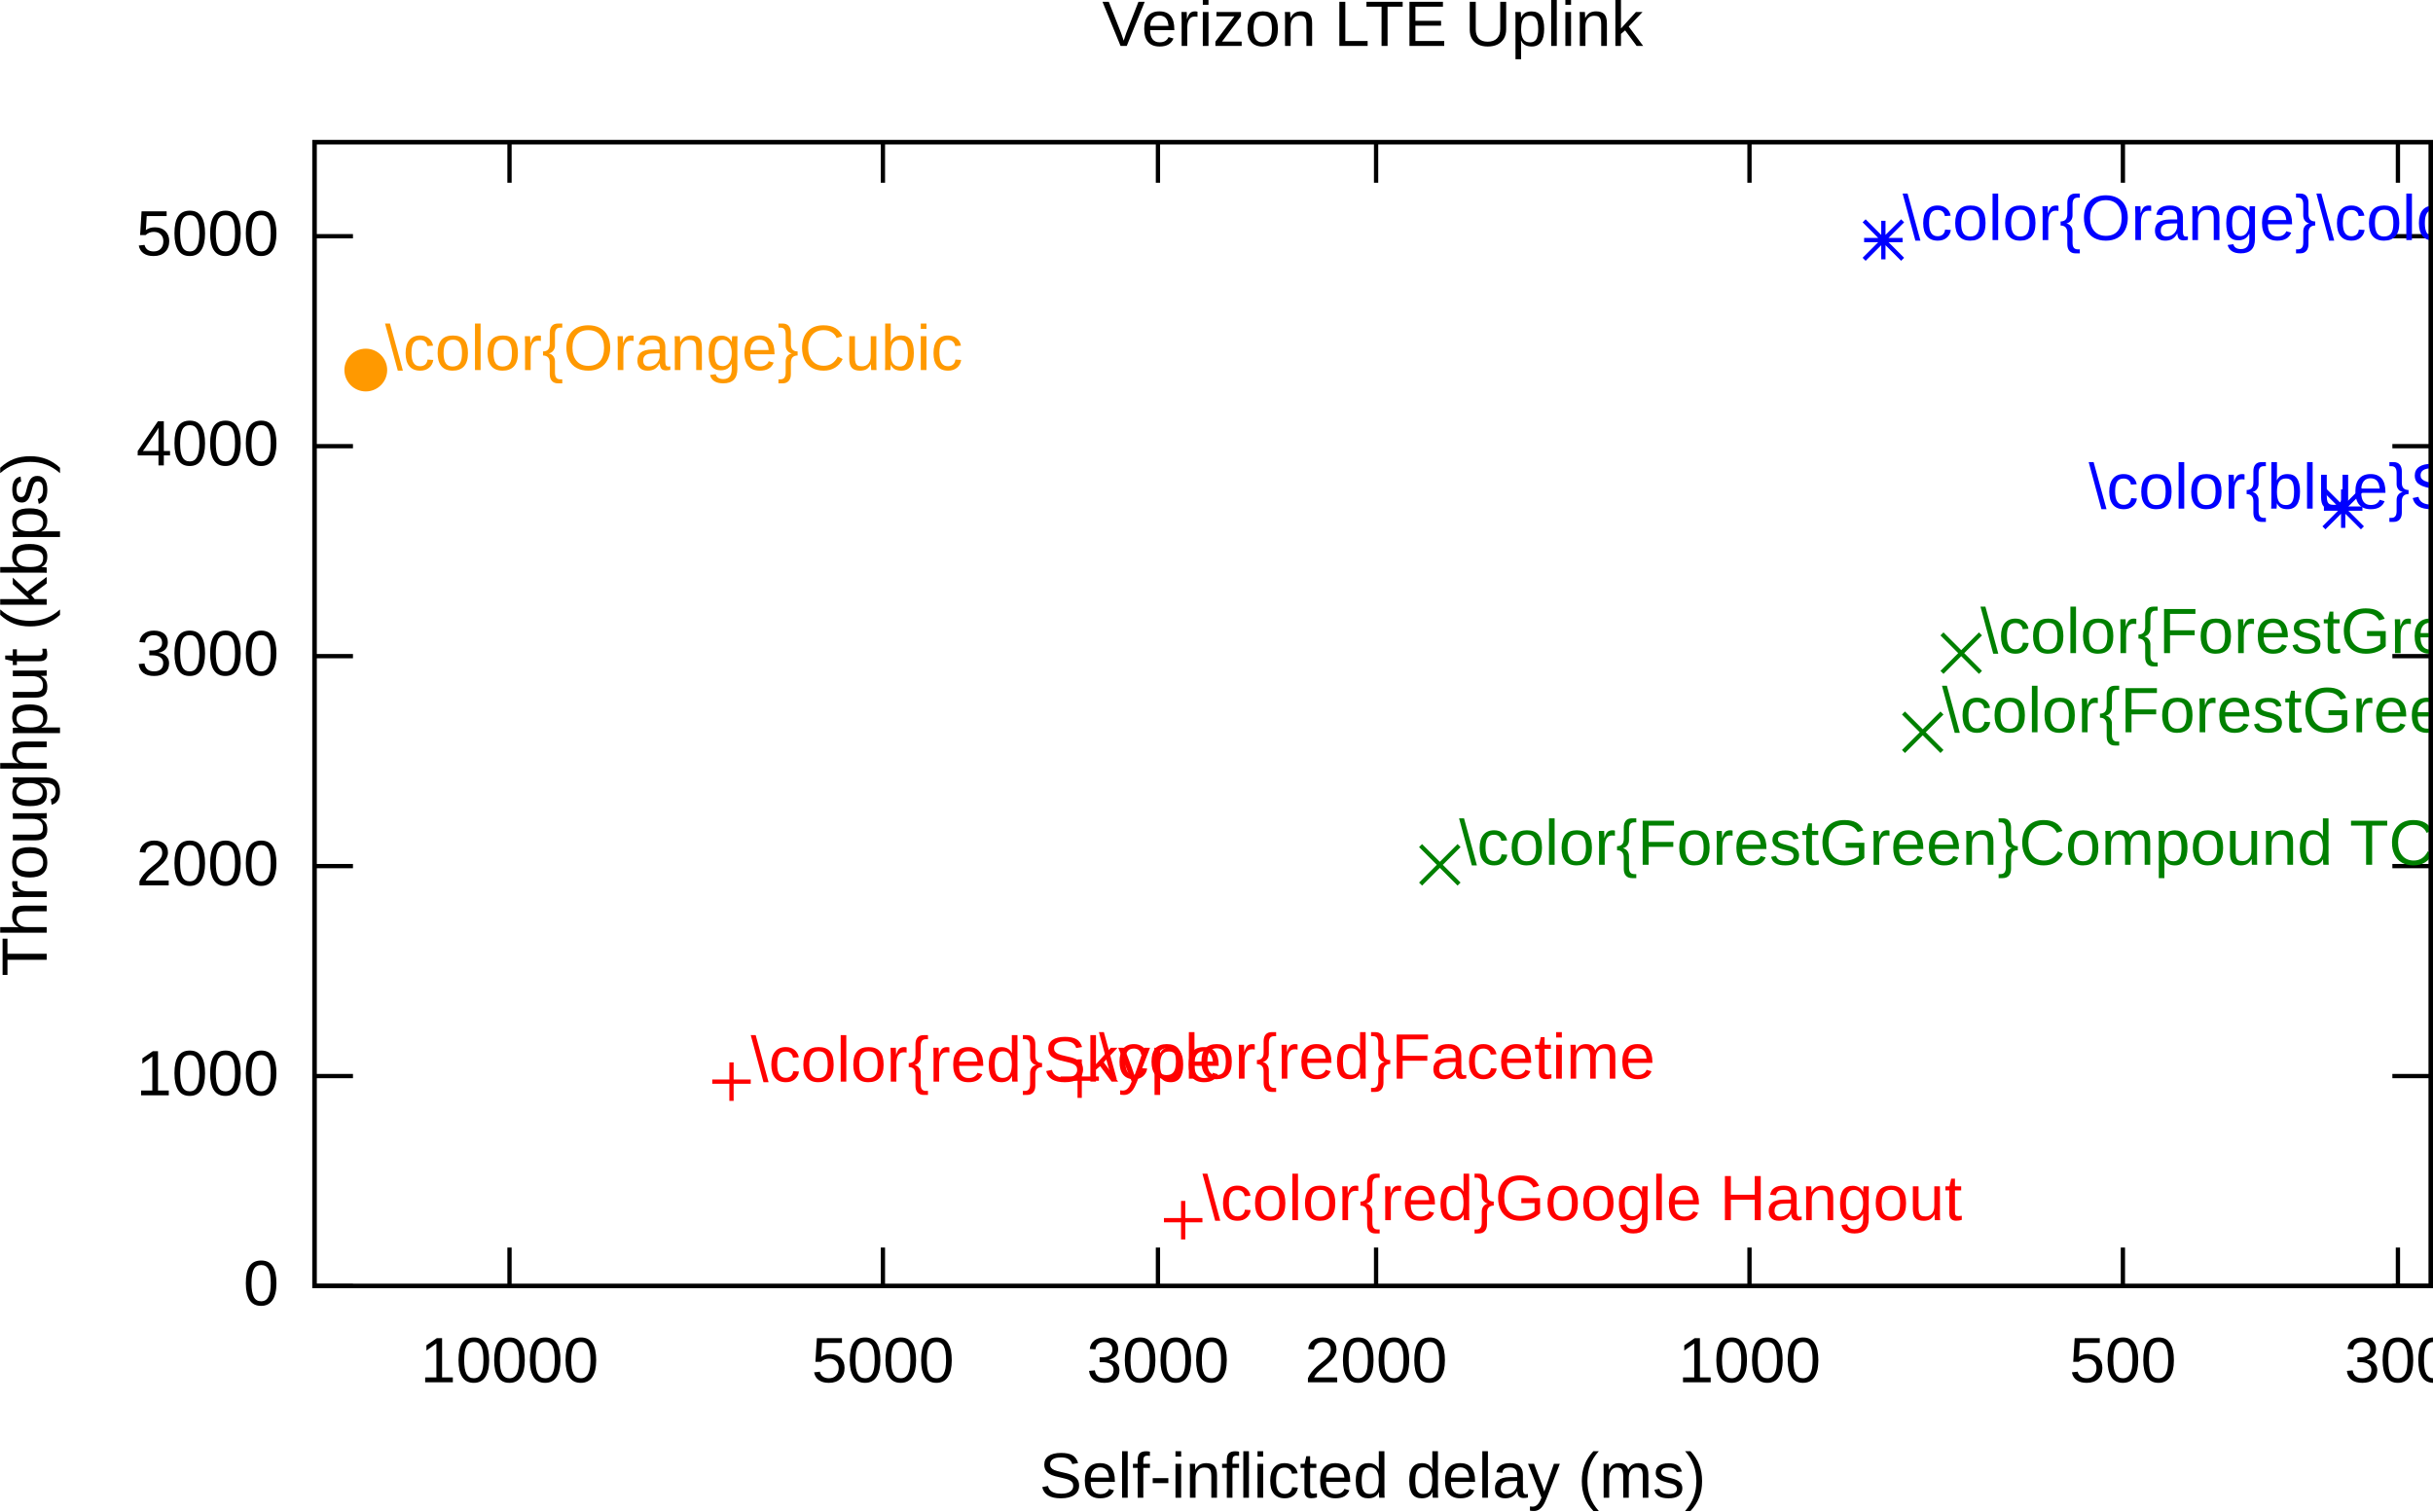
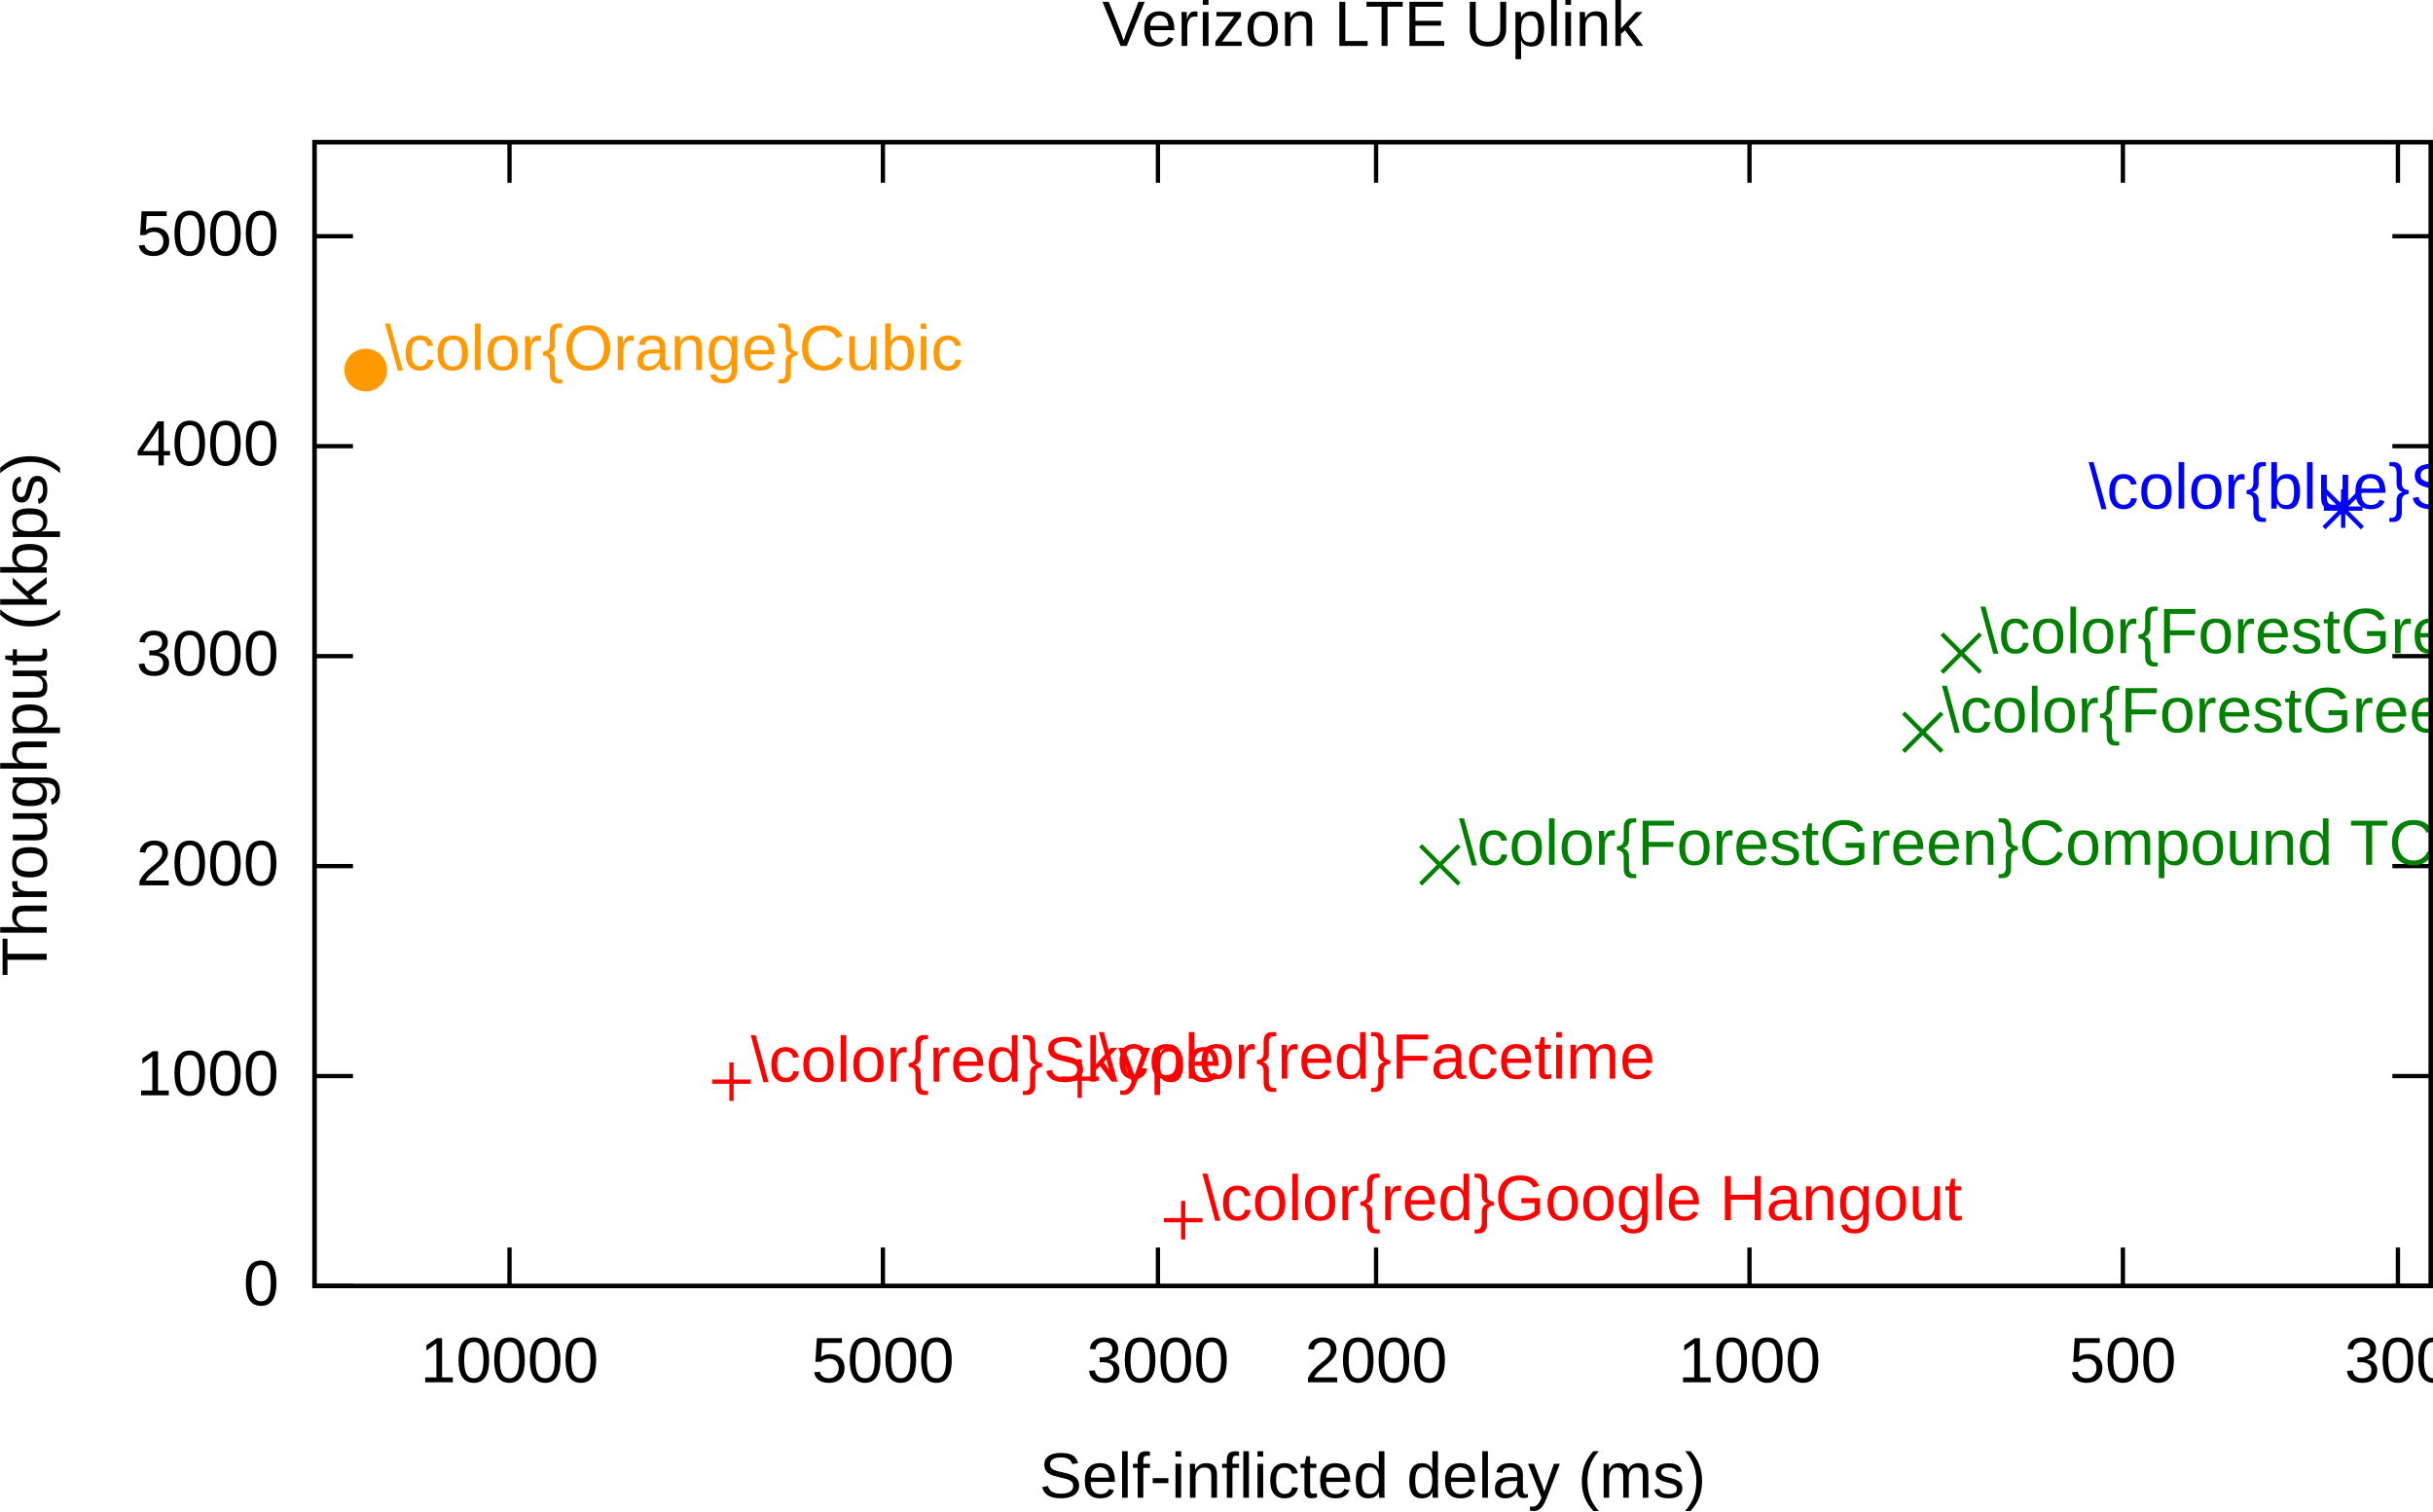
<svg xmlns="http://www.w3.org/2000/svg" xmlns:xlink="http://www.w3.org/1999/xlink" width="568.82" height="353.394" viewBox="0 0 568.82 353.394" id="svg4451" version="1.1">
  <defs id="defs4637">
    <defs id="defs4460">
      <circle r="0.5" id="gpDot" cx="0" cy="0" style="stroke-width:0.5" />
      <path d="M -1,0 H 1 M 0,-1 v 2" id="gpPt0" style="stroke:currentColor;stroke-width:0.222" />
      <path d="M -1,-1 1,1 M 1,-1 -1,1" id="gpPt1" style="stroke:currentColor;stroke-width:0.222" />
      <path d="M -1,0 1,0 M 0,-1 0,1 m -1,-2 2,2 m -2,0 2,-2" id="gpPt2" style="stroke:currentColor;stroke-width:0.222" />
      <rect height="2" width="2" y="-1" x="-1" id="gpPt3" style="stroke:currentColor;stroke-width:0.222" />
      <rect height="2" width="2" y="-1" x="-1" id="gpPt4" style="fill:currentColor;stroke:currentColor;stroke-width:0.222" />
      <circle r="1" cy="0" cx="0" id="gpPt5" style="stroke:currentColor;stroke-width:0.222" />
      <use id="gpPt6" xlink:href="#gpPt5" style="fill:currentColor;stroke:none" x="0" y="0" width="600" height="480" />
      <path d="m 0,-1.33 -1.33,2 2.66,0 z" id="gpPt7" style="stroke:currentColor;stroke-width:0.222" />
      <use id="gpPt8" xlink:href="#gpPt7" style="fill:currentColor;stroke:none" x="0" y="0" width="600" height="480" />
      <use transform="scale(-1,-1)" id="gpPt9" xlink:href="#gpPt7" style="stroke:currentColor" x="0" y="0" width="600" height="480" />
      <use id="gpPt10" xlink:href="#gpPt9" style="fill:currentColor;stroke:none" x="0" y="0" width="600" height="480" />
      <use transform="matrix(0.7071068,0.7071068,-0.7071068,0.7071068,0,0)" id="gpPt11" xlink:href="#gpPt3" style="stroke:currentColor" x="0" y="0" width="600" height="480" />
      <use id="gpPt12" xlink:href="#gpPt11" style="fill:currentColor;stroke:none" x="0" y="0" width="600" height="480" />
    </defs>
  </defs>
  <rect style="fill:none" id="rect4458" height="480" width="600" y="-71.263" x="-6.68" />
  <path style="color:#000000;fill:none;stroke:currentColor;stroke-width:1;stroke-linecap:butt;stroke-linejoin:miter" d="m 73.52,300.737 9,0 m 485.8,0 -9,0 h 0.01" id="path4480" />
  <text style="font-size:15px;text-anchor:end;color:#000000;fill:#000000;stroke:none;font-family:Arial" id="text4484" xml:space="preserve" x="65.22" y="305.237">   0</text>
  <path style="color:#000000;fill:none;stroke:currentColor;stroke-width:1;stroke-linecap:butt;stroke-linejoin:miter" d="m 73.52,251.637 9,0 m 485.8,0 -9,0 h 0.01" id="path4486" />
  <text style="font-size:15px;text-anchor:end;color:#000000;fill:#000000;stroke:none;font-family:Arial" id="text4490" x="65.22" y="256.137">1000</text>
  <path style="color:#000000;fill:none;stroke:currentColor;stroke-width:1;stroke-linecap:butt;stroke-linejoin:miter" d="m 73.52,202.537 9,0 m 485.8,0 -9,0 h 0.01" id="path4492" />
  <text style="font-size:15px;text-anchor:end;color:#000000;fill:#000000;stroke:none;font-family:Arial" id="text4496" x="65.22" y="207.037">2000</text>
  <path style="color:#000000;fill:none;stroke:currentColor;stroke-width:1;stroke-linecap:butt;stroke-linejoin:miter" d="m 73.52,153.437 9,0 m 485.8,0 -9,0 h 0.01" id="path4498" />
  <text style="font-size:15px;text-anchor:end;color:#000000;fill:#000000;stroke:none;font-family:Arial" id="text4502" x="65.22" y="157.937">3000</text>
  <path style="color:#000000;fill:none;stroke:currentColor;stroke-width:1;stroke-linecap:butt;stroke-linejoin:miter" d="m 73.52,104.337 9,0 m 485.8,0 -9,0 h 0.01" id="path4504" />
  <text style="font-size:15px;text-anchor:end;color:#000000;fill:#000000;stroke:none;font-family:Arial" id="text4508" x="65.22" y="108.837">4000</text>
  <path style="color:#000000;fill:none;stroke:currentColor;stroke-width:1;stroke-linecap:butt;stroke-linejoin:miter" d="m 73.52,55.237 9,0 m 485.8,0 -9,0 h 0.01" id="path4510" />
  <text style="font-size:15px;text-anchor:end;color:#000000;fill:#000000;stroke:none;font-family:Arial" id="text4514" x="65.22" y="59.737">5000</text>
  <path style="color:#000000;fill:none;stroke:currentColor;stroke-width:1;stroke-linecap:butt;stroke-linejoin:miter" d="m 560.62,300.737 0,-9 m 0,-258.5 0,9 h 0.01" id="path4516" />
  <text style="font-size:15px;text-anchor:middle;color:#000000;fill:#000000;stroke:none;font-family:Arial" id="text4520" x="560.62" y="323.237">300</text>
  <path style="color:#000000;fill:none;stroke:currentColor;stroke-width:1;stroke-linecap:butt;stroke-linejoin:miter" d="m 496.32,300.737 0,-9 m 0,-258.5 0,9 h 0.01" id="path4522" />
  <text style="font-size:15px;text-anchor:middle;color:#000000;fill:#000000;stroke:none;font-family:Arial" id="text4526" x="496.32" y="323.237">500</text>
  <path style="color:#000000;fill:none;stroke:currentColor;stroke-width:1;stroke-linecap:butt;stroke-linejoin:miter" d="m 409.02,300.737 0,-9 m 0,-258.5 0,9 h 0.01" id="path4528" />
  <text style="font-size:15px;text-anchor:middle;color:#000000;fill:#000000;stroke:none;font-family:Arial" id="text4532" x="409.02" y="323.237">1000</text>
  <path style="color:#000000;fill:none;stroke:currentColor;stroke-width:1;stroke-linecap:butt;stroke-linejoin:miter" d="m 321.72,300.737 0,-9 m 0,-258.5 0,9 h 0.01" id="path4534" />
  <text style="font-size:15px;text-anchor:middle;color:#000000;fill:#000000;stroke:none;font-family:Arial" id="text4538" x="321.72" y="323.237">2000</text>
  <path style="color:#000000;fill:none;stroke:currentColor;stroke-width:1;stroke-linecap:butt;stroke-linejoin:miter" d="m 270.72,300.737 0,-9 m 0,-258.5 0,9 h 0.01" id="path4540" />
  <text style="font-size:15px;text-anchor:middle;color:#000000;fill:#000000;stroke:none;font-family:Arial" id="text4544" x="270.72" y="323.237">3000</text>
  <path style="color:#000000;fill:none;stroke:currentColor;stroke-width:1;stroke-linecap:butt;stroke-linejoin:miter" d="m 206.42,300.737 0,-9 m 0,-258.5 0,9 h 0.01" id="path4546" />
  <text style="font-size:15px;text-anchor:middle;color:#000000;fill:#000000;stroke:none;font-family:Arial" id="text4550" x="206.42" y="323.237">5000</text>
  <path style="color:#000000;fill:none;stroke:currentColor;stroke-width:1;stroke-linecap:butt;stroke-linejoin:miter" d="m 119.12,300.737 0,-9 m 0,-258.5 0,9 h 0.01" id="path4552" />
  <text style="font-size:15px;text-anchor:middle;color:#000000;fill:#000000;stroke:none;font-family:Arial" id="text4556" x="119.12" y="323.237">10000</text>
  <path style="color:#000000;fill:none;stroke:currentColor;stroke-width:1;stroke-linecap:butt;stroke-linejoin:miter" d="m 73.52,33.237 0,267.5 494.8,0 0,-267.5 -494.8,0 z m 0,0 h 0.01" id="path4558" />
  <text style="font-size:15px;text-anchor:middle;color:#000000;fill:#000000;stroke:none;font-family:Arial" id="text4562" transform="matrix(0,-1,1,0,0,0)" x="-167.037" y="10.92">Throughput (kbps)</text>
  <text style="font-size:15px;text-anchor:middle;color:#000000;fill:#000000;stroke:none;font-family:Arial" id="text4566" x="320.92" y="350.237">Self-inflicted delay (ms)</text>
  <text style="font-size:15px;text-anchor:middle;color:#000000;fill:#000000;stroke:none;font-family:Arial" id="text4570" x="320.92" y="10.737">Verizon LTE Uplink</text>
-   <text style="font-size:15px;text-anchor:start;color:#000000;fill:#0000ff;stroke:none;font-family:Arial" id="text4574" x="444.82" y="56.137">\color{Orange}\color{blue}Sprout-EWMA</text>
-   <use xlink:href="#gpPt2" transform="matrix(4.5,0,0,4.5,440.3204,56.1373)" id="use4576" style="color:#0000ff;fill:none;stroke:currentColor;stroke-width:1;stroke-linecap:butt;stroke-linejoin:miter" x="0" y="0" width="600" height="480" />
  <text style="font-size:15px;text-anchor:start;color:#000000;fill:#008000;stroke:none;font-family:Arial" id="text4580" x="341.12" y="202.237">\color{ForestGreen}Compound TCP</text>
  <use xlink:href="#gpPt1" transform="matrix(4.5,0,0,4.5,336.6204,202.2373)" id="use4582" style="color:#008000;fill:none;stroke:currentColor;stroke-width:1;stroke-linecap:butt;stroke-linejoin:miter" x="0" y="0" width="600" height="480" />
  <text style="font-size:15px;text-anchor:start;color:#000000;fill:#008000;stroke:none;font-family:Arial" id="text4586" x="463.02" y="152.737">\color{ForestGreen}LEDBAT</text>
  <use xlink:href="#gpPt1" transform="matrix(4.5,0,0,4.5,458.5204,152.7373)" id="use4588" style="color:#008000;fill:none;stroke:currentColor;stroke-width:1;stroke-linecap:butt;stroke-linejoin:miter" x="0" y="0" width="600" height="480" />
  <text style="font-size:15px;text-anchor:start;color:#000000;fill:#ff9900;stroke:none;font-family:Arial" id="text4592" x="90.02" y="86.537">\color{Orange}Cubic</text>
  <use xlink:href="#gpPt6" transform="matrix(4.5,0,0,4.5,85.52041,86.53731)" id="use4594" style="color:#ff9900;fill:none;stroke:currentColor;stroke-width:1;stroke-linecap:butt;stroke-linejoin:miter" x="0" y="0" width="600" height="480" />
  <text style="font-size:15px;text-anchor:start;color:#000000;fill:#ff0000;stroke:none;font-family:Arial" id="text4598" x="175.52" y="252.937">\color{red}Skype</text>
  <use xlink:href="#gpPt0" transform="matrix(4.5,0,0,4.5,171.0204,252.9373)" id="use4600" style="color:#ff0000;fill:none;stroke:currentColor;stroke-width:1;stroke-linecap:butt;stroke-linejoin:miter" x="0" y="0" width="600" height="480" />
  <text style="font-size:15px;text-anchor:start;color:#000000;fill:#ff0000;stroke:none;font-family:Arial" id="text4604" x="256.92" y="252.237">\color{red}Facetime</text>
  <use xlink:href="#gpPt0" transform="matrix(4.5,0,0,4.5,252.4204,252.2373)" id="use4606" style="color:#ff0000;fill:none;stroke:currentColor;stroke-width:1;stroke-linecap:butt;stroke-linejoin:miter" x="0" y="0" width="600" height="480" />
  <text style="font-size:15px;text-anchor:start;color:#000000;fill:#ff0000;stroke:none;font-family:Arial" id="text4610" x="281.12" y="285.337">\color{red}Google Hangout</text>
  <use xlink:href="#gpPt0" transform="matrix(4.5,0,0,4.5,276.6204,285.3373)" id="use4612" style="color:#ff0000;fill:none;stroke:currentColor;stroke-width:1;stroke-linecap:butt;stroke-linejoin:miter" x="0" y="0" width="600" height="480" />
  <text style="font-size:15px;text-anchor:start;color:#000000;fill:#008000;stroke:none;font-family:Arial" id="text4616" x="454.02" y="171.237">\color{ForestGreen}Vegas</text>
  <use xlink:href="#gpPt1" transform="matrix(4.5,0,0,4.5,449.5204,171.2373)" id="use4618" style="color:#008000;fill:none;stroke:currentColor;stroke-width:1;stroke-linecap:butt;stroke-linejoin:miter" x="0" y="0" width="600" height="480" />
  <text style="font-size:15px;text-anchor:start;color:#000000;fill:#0000ff;stroke:none;font-family:Arial" id="text4622" x="488.32" y="118.937">\color{blue}Sprout</text>
  <use xlink:href="#gpPt2" transform="matrix(4.5,0,0,4.5,547.8204,118.9373)" id="use4624" style="color:#0000ff;fill:none;stroke:currentColor;stroke-width:1;stroke-linecap:butt;stroke-linejoin:miter" x="0" y="0" width="600" height="480" />
  <path style="color:#000000;fill:none;stroke:currentColor;stroke-width:1;stroke-linecap:butt;stroke-linejoin:miter" d="m 73.52,33.237 0,267.5 494.8,0 0,-267.5 -494.8,0 z m 0,0 h 0.01" id="path4633" />
</svg>
